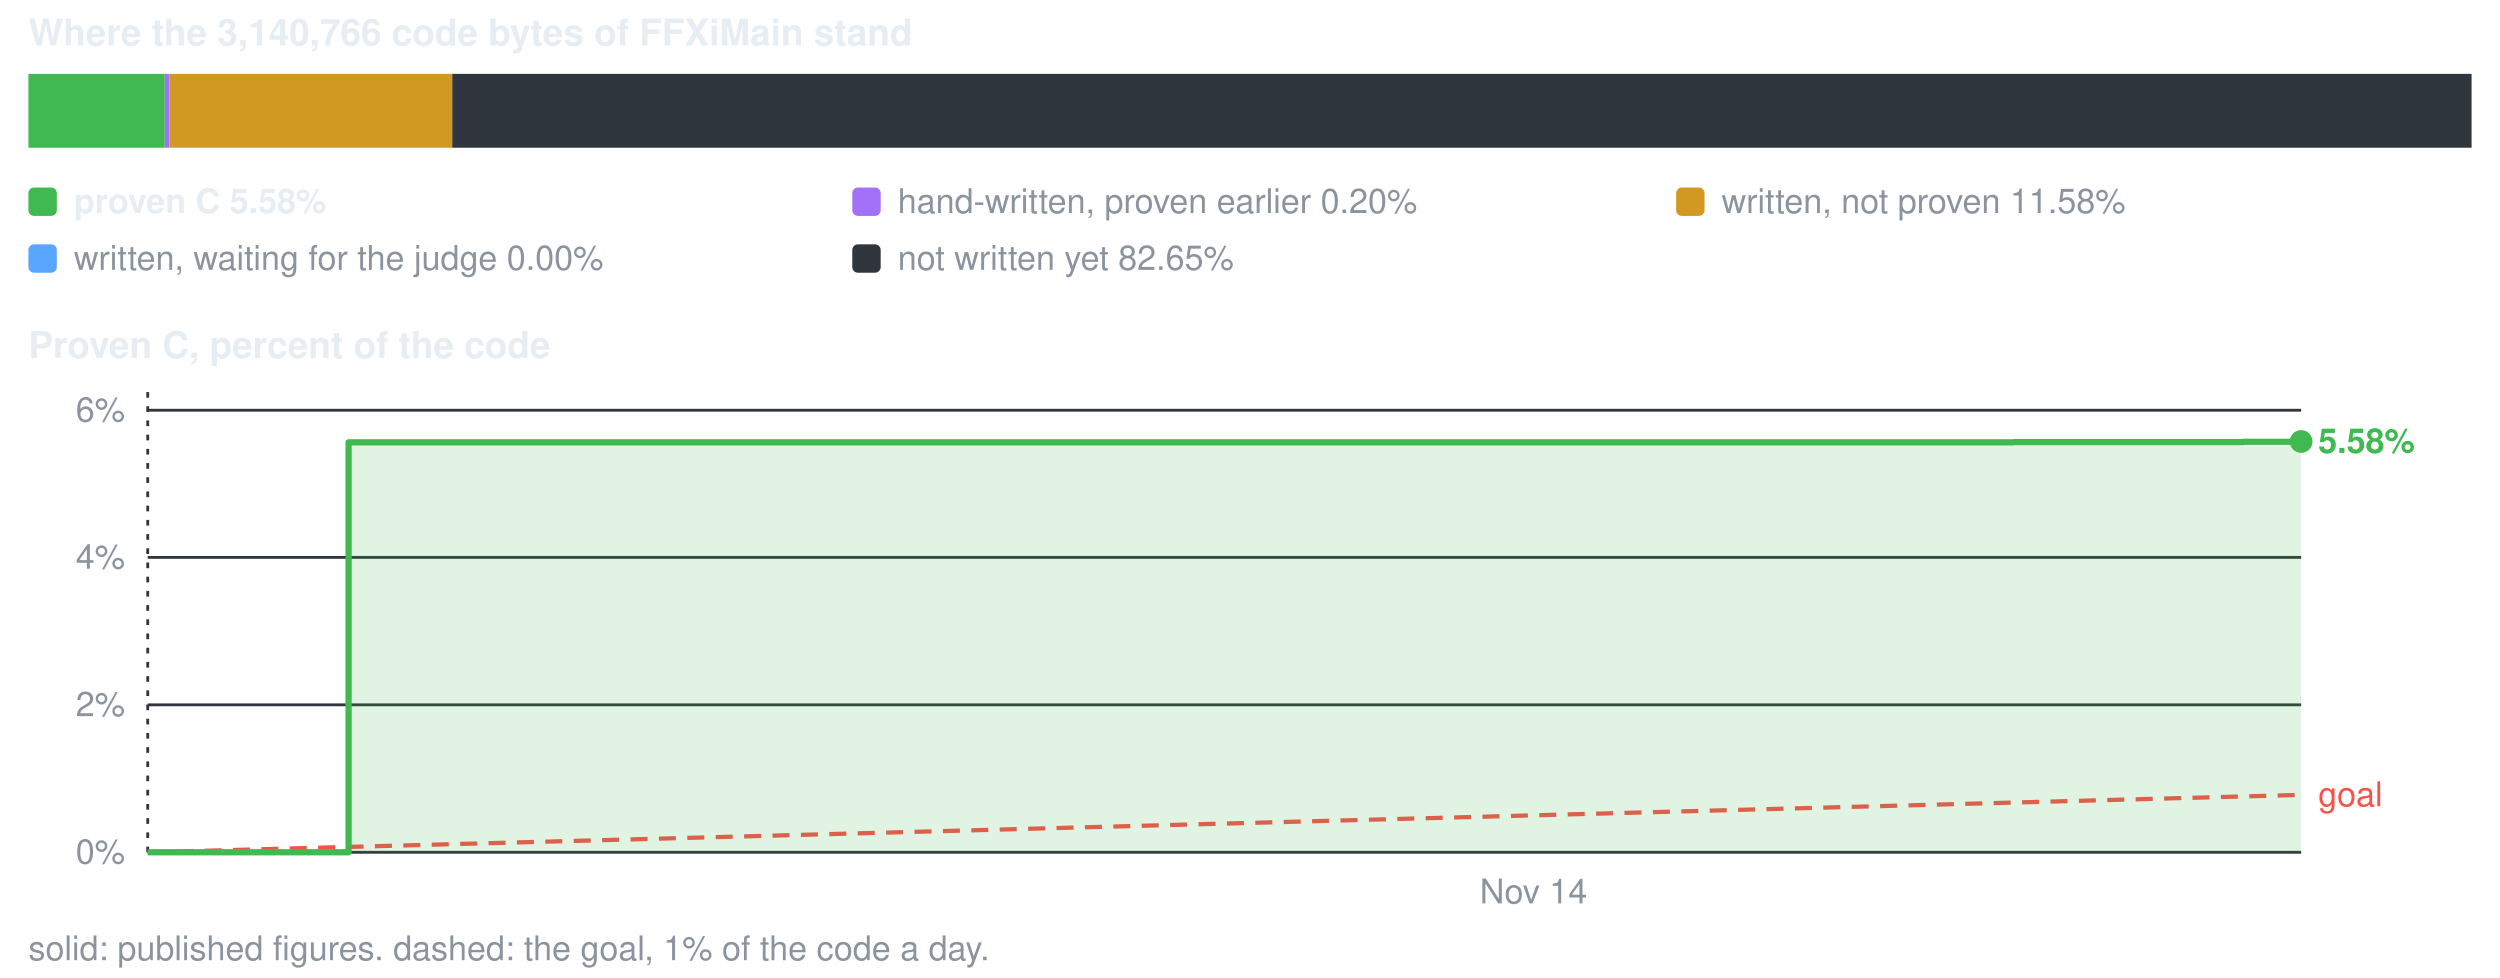
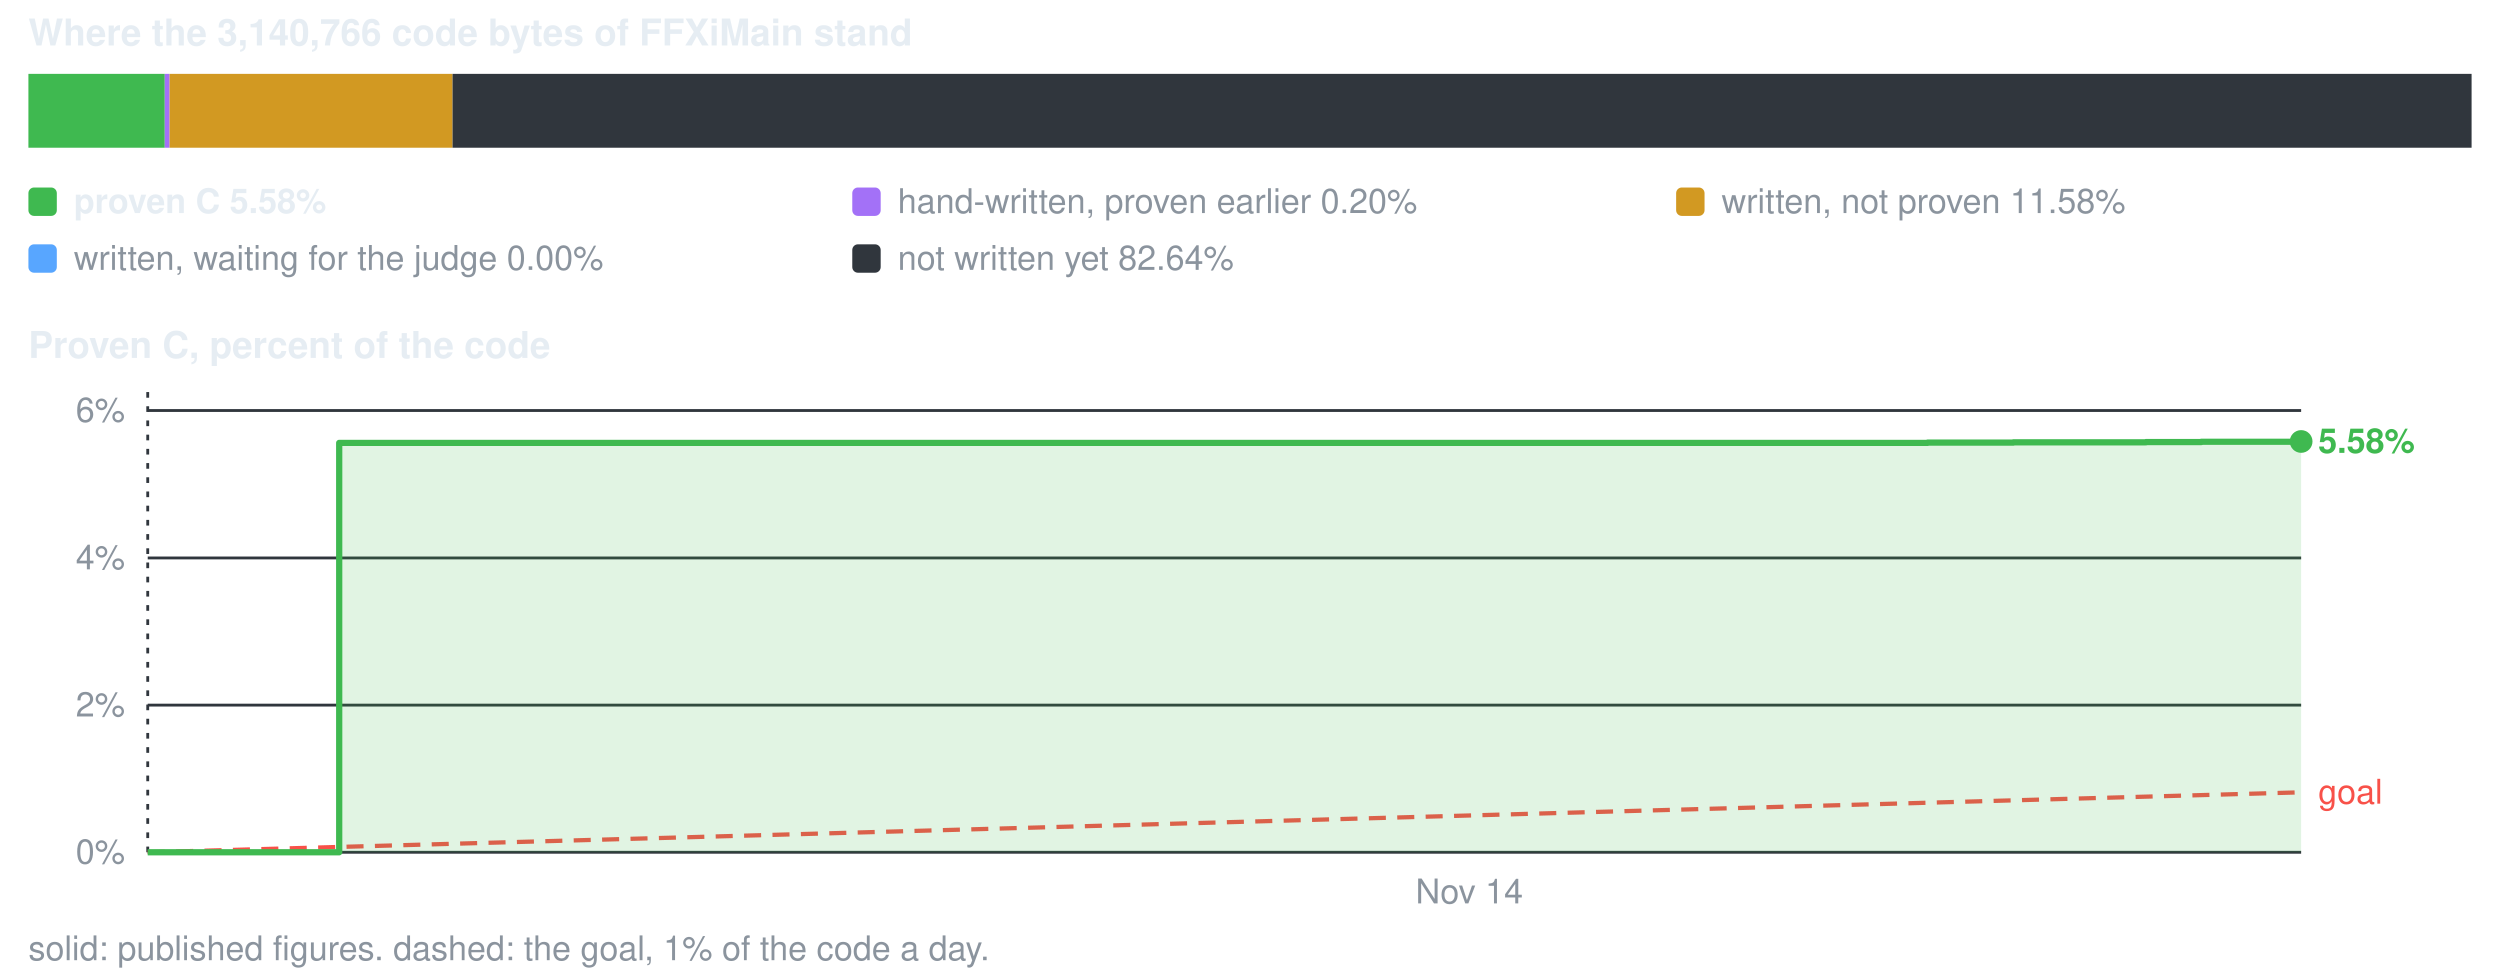
<svg xmlns="http://www.w3.org/2000/svg" viewBox="0 0 880 344" width="880" height="344" role="img" aria-label="conversion progress">
  <style>text{font-family:-apple-system,BlinkMacSystemFont,'Segoe UI',Helvetica,Arial,sans-serif;font-size:12px;fill:#8b949e}.s{fill:#e6edf3;font-weight:600}.b{font-size:13px}</style>
  <text x="10" y="16" class="s b">Where the 3,140,766 code bytes of FFXiMain stand</text>
  <rect x="10.0" y="26" width="48.0" height="26" fill="#3fb950" />
  <rect x="58.0" y="26" width="1.7" height="26" fill="#a371f7" />
  <rect x="59.7" y="26" width="99.6" height="26" fill="#d29922" />
-   <rect x="159.2" y="26" width="710.8" height="26" fill="#30363d" />
+   <rect x="159.3" y="26" width="710.7" height="26" fill="#30363d" />
  <rect x="10" y="66" width="10" height="10" rx="2" fill="#3fb950" />
  <text x="26" y="75" class="s">proven C 5.58%</text>
  <rect x="300" y="66" width="10" height="10" rx="2" fill="#a371f7" />
  <text x="316" y="75">hand-written, proven earlier 0.20%</text>
  <rect x="590" y="66" width="10" height="10" rx="2" fill="#d29922" />
  <text x="606" y="75">written, not proven 11.58%</text>
  <rect x="10" y="86" width="10" height="10" rx="2" fill="#58a6ff" />
  <text x="26" y="95">written, waiting for the judge 0.00%</text>
  <rect x="300" y="86" width="10" height="10" rx="2" fill="#30363d" />
-   <text x="316" y="95">not written yet 82.65%</text>
+   <text x="316" y="95">not written yet 82.64%</text>
  <text x="10" y="126" class="s b">Proven C, percent of the code</text>
  <line x1="52" y1="300.0" x2="810" y2="300.0" stroke="#30363d" stroke-width="1" />
  <text x="44" y="304.0" text-anchor="end">0%</text>
-   <line x1="52" y1="248.1" x2="810" y2="248.1" stroke="#30363d" stroke-width="1" />
-   <text x="44" y="252.1" text-anchor="end">2%</text>
-   <line x1="52" y1="196.2" x2="810" y2="196.2" stroke="#30363d" stroke-width="1" />
-   <text x="44" y="200.2" text-anchor="end">4%</text>
-   <line x1="52" y1="144.4" x2="810" y2="144.4" stroke="#30363d" stroke-width="1" />
-   <text x="44" y="148.4" text-anchor="end">6%</text>
+   <line x1="52" y1="248.2" x2="810" y2="248.2" stroke="#30363d" stroke-width="1" />
+   <text x="44" y="252.2" text-anchor="end">2%</text>
+   <line x1="52" y1="196.4" x2="810" y2="196.4" stroke="#30363d" stroke-width="1" />
+   <text x="44" y="200.4" text-anchor="end">4%</text>
+   <line x1="52" y1="144.5" x2="810" y2="144.5" stroke="#30363d" stroke-width="1" />
+   <text x="44" y="148.5" text-anchor="end">6%</text>
  <line x1="52.0" y1="138" x2="52.0" y2="300" stroke="#30363d" stroke-width="1" stroke-dasharray="2 3" />
-   <text x="539.8" y="318" text-anchor="middle">Nov 14</text>
-   <line x1="52.0" y1="300.0" x2="810.0" y2="279.8" stroke="#f85149" stroke-width="1.5" stroke-dasharray="6 4" />
-   <text x="816.0" y="283.8" style="fill:#f85149">goal</text>
-   <path d="M52.0 300.0 H122.7 V155.7 H679.9 V155.7 H709.0 V155.6 H740.6 V155.6 H789.6 V155.5 H810.0 V155.4 V300.0 H52.0 Z" fill="#3fb950" fill-opacity="0.16" />
-   <path d="M52.0 300.0 H122.7 V155.7 H679.9 V155.7 H709.0 V155.6 H740.6 V155.6 H789.6 V155.5 H810.0 V155.4" fill="none" stroke="#3fb950" stroke-width="2.2" stroke-linejoin="round" />
+   <text x="517.2" y="318" text-anchor="middle">Nov 14</text>
+   <line x1="52.0" y1="300.0" x2="810.0" y2="278.9" stroke="#f85149" stroke-width="1.5" stroke-dasharray="6 4" />
+   <text x="816.0" y="282.9" style="fill:#f85149">goal</text>
+   <path d="M52.0 300.0 H119.4 V155.9 H650.8 V155.9 H678.5 V155.8 H708.7 V155.7 H755.4 V155.6 H774.9 V155.5 H810.0 V155.4 V300.0 H52.0 Z" fill="#3fb950" fill-opacity="0.16" />
+   <path d="M52.0 300.0 H119.4 V155.9 H650.8 V155.9 H678.5 V155.8 H708.7 V155.7 H755.4 V155.6 H774.9 V155.5 H810.0 V155.4" fill="none" stroke="#3fb950" stroke-width="2.2" stroke-linejoin="round" />
  <circle cx="810.0" cy="155.4" r="4" fill="#3fb950" />
  <text x="816.0" y="159.4" class="s" style="fill:#3fb950">5.58%</text>
  <text x="10" y="338">solid: published figures. dashed: the goal, 1% of the code a day.</text>
</svg>
